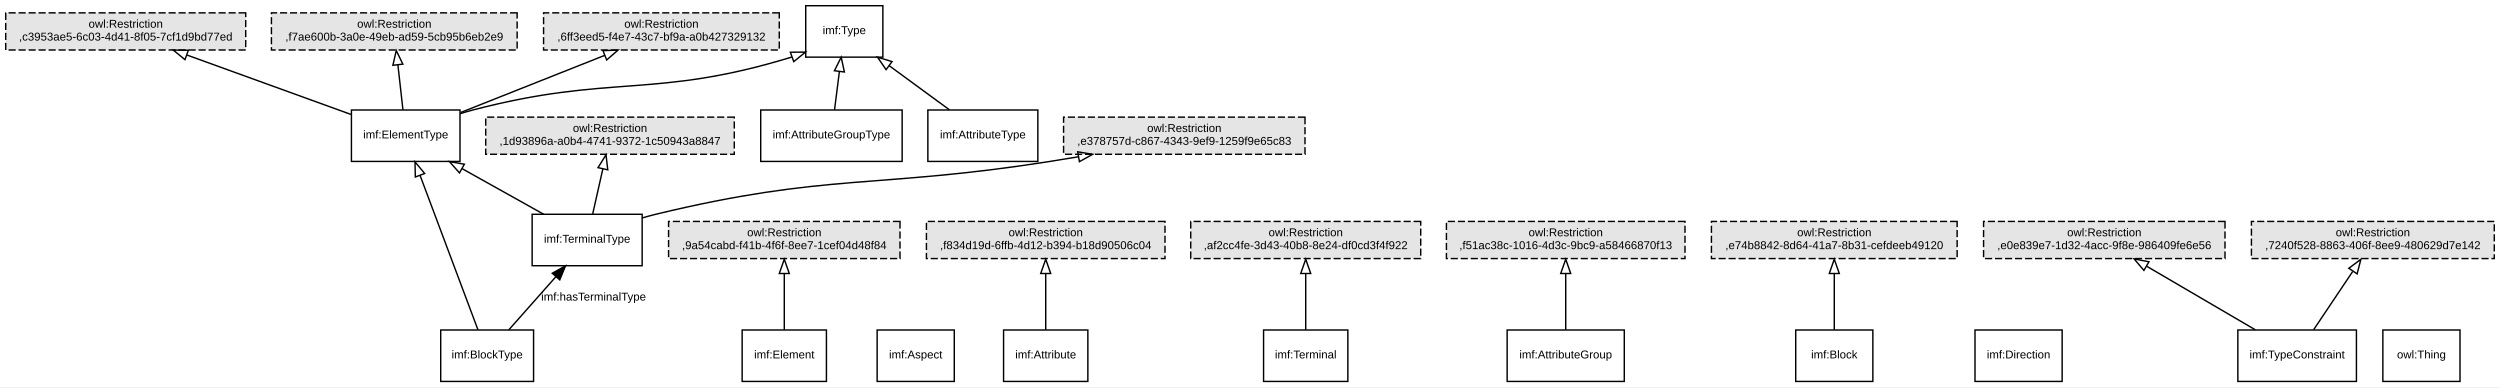
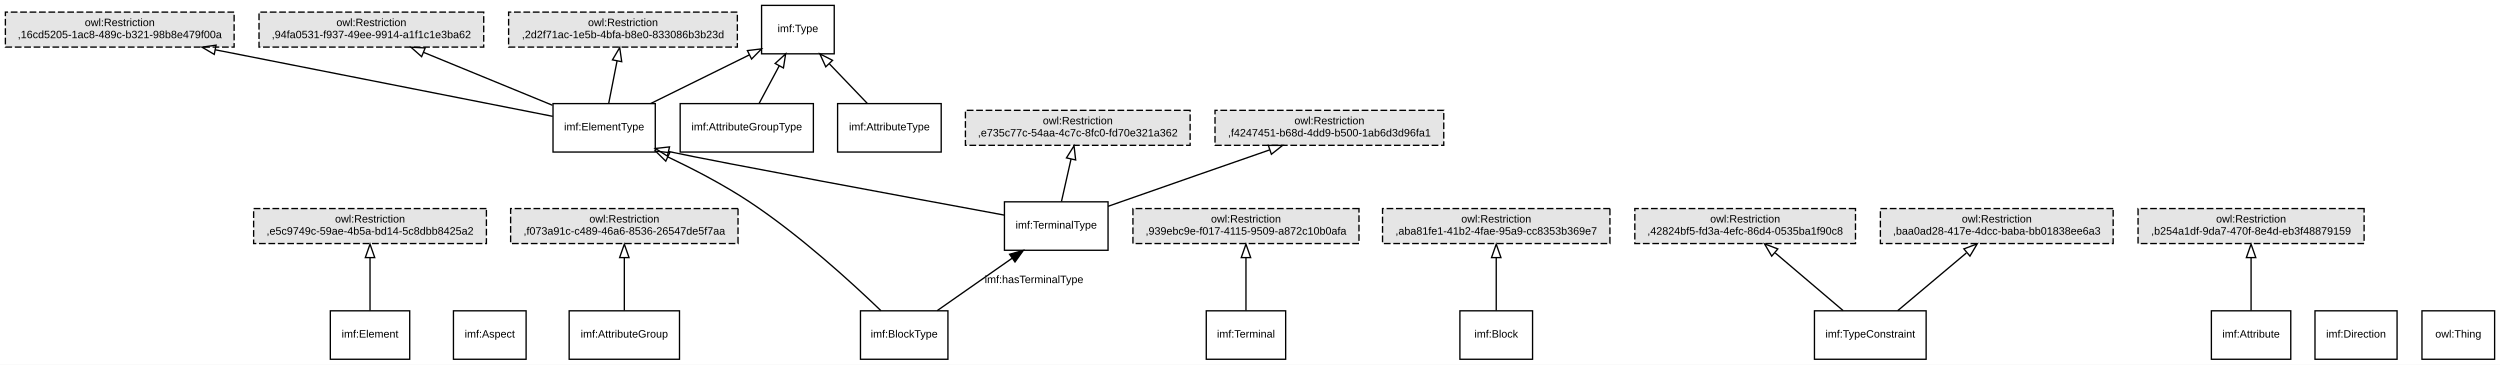
- <svg xmlns="http://www.w3.org/2000/svg" width="1750px" height="271px" viewBox="0.00 0.00 1750.00 271.00">
+ <svg xmlns="http://www.w3.org/2000/svg" width="1858px" height="271px" viewBox="0.00 0.00 1858.00 271.00">
  <g id="graph0" class="graph" transform="scale(1.0 1.0) rotate(0) translate(4 267)">
-     <polygon fill="white" stroke="transparent" points="-4,4 -4,-267 1746,-267 1746,4 -4,4" />
+     <polygon fill="white" stroke="transparent" points="-4,4 -4,-267 1854,-267 1854,4 -4,4" />
    <g id="node1" class="node">
-       <polygon fill="#e5e5e5" stroke="black" stroke-dasharray="5,2" points="909.5,-185 740.5,-185 740.5,-159 909.5,-159 909.5,-185" />
-       <text text-anchor="middle" x="825" y="-174.6" font-family="Arial" font-size="8.00">owl:Restriction</text>
-       <text text-anchor="middle" x="825" y="-165.6" font-family="Arial" font-size="8.00">,e378757d-c867-4343-9ef9-1259f9e65c83</text>
+       <polygon fill="none" stroke="black" points="300.5,-36 241.5,-36 241.5,0 300.5,0 300.5,-36" />
+       <text text-anchor="middle" x="271" y="-16.1" font-family="Arial" font-size="8.00">imf:Element</text>
+     </g>
+     <g id="node13" class="node">
+       <polygon fill="#e5e5e5" stroke="black" stroke-dasharray="5,2" points="357.5,-112 184.5,-112 184.5,-86 357.5,-86 357.5,-112" />
+       <text text-anchor="middle" x="271" y="-101.6" font-family="Arial" font-size="8.00">owl:Restriction</text>
+       <text text-anchor="middle" x="271" y="-92.6" font-family="Arial" font-size="8.00">,e5c9749c-59ae-4b5a-bd14-5c8dbb8425a2</text>
+     </g>
+     <g id="edge1" class="edge">
+       <path fill="none" stroke="black" d="M271,-36.14C271,-47.65 271,-62.94 271,-75.44" />
+       <polygon fill="none" stroke="black" points="267.5,-75.54 271,-85.54 274.5,-75.54 267.5,-75.54" />
    </g>
    <g id="node2" class="node">
-       <polygon fill="none" stroke="black" points="574.5,-36 515.5,-36 515.5,0 574.5,0 574.5,-36" />
-       <text text-anchor="middle" x="545" y="-16.1" font-family="Arial" font-size="8.00">imf:Element</text>
+       <polygon fill="none" stroke="black" points="387,-36 333,-36 333,0 387,0 387,-36" />
+       <text text-anchor="middle" x="360" y="-16.1" font-family="Arial" font-size="8.00">imf:Aspect</text>
+     </g>
+     <g id="node3" class="node">
+       <polygon fill="#e5e5e5" stroke="black" stroke-dasharray="5,2" points="544.5,-112 375.5,-112 375.5,-86 544.5,-86 544.5,-112" />
+       <text text-anchor="middle" x="460" y="-101.6" font-family="Arial" font-size="8.00">owl:Restriction</text>
+       <text text-anchor="middle" x="460" y="-92.6" font-family="Arial" font-size="8.00">,f073a91c-c489-46a6-8536-26547de5f7aa</text>
+     </g>
+     <g id="node4" class="node">
+       <polygon fill="#e5e5e5" stroke="black" stroke-dasharray="5,2" points="355.5,-258 188.5,-258 188.5,-232 355.5,-232 355.5,-258" />
+       <text text-anchor="middle" x="272" y="-247.6" font-family="Arial" font-size="8.00">owl:Restriction</text>
+       <text text-anchor="middle" x="272" y="-238.6" font-family="Arial" font-size="8.00">,94fa0531-f937-49ee-9914-a1f1c1e3ba62</text>
+     </g>
+     <g id="node5" class="node">
+       <polygon fill="none" stroke="black" points="951.5,-36 892.5,-36 892.5,0 951.5,0 951.5,-36" />
+       <text text-anchor="middle" x="922" y="-16.1" font-family="Arial" font-size="8.00">imf:Terminal</text>
+     </g>
+     <g id="node23" class="node">
+       <polygon fill="#e5e5e5" stroke="black" stroke-dasharray="5,2" points="1006,-112 838,-112 838,-86 1006,-86 1006,-112" />
+       <text text-anchor="middle" x="922" y="-101.6" font-family="Arial" font-size="8.00">owl:Restriction</text>
+       <text text-anchor="middle" x="922" y="-92.6" font-family="Arial" font-size="8.00">,939ebc9e-f017-4115-9509-a872c10b0afa</text>
+     </g>
+     <g id="edge12" class="edge">
+       <path fill="none" stroke="black" d="M922,-36.14C922,-47.65 922,-62.94 922,-75.44" />
+       <polygon fill="none" stroke="black" points="918.5,-75.54 922,-85.54 925.5,-75.54 918.5,-75.54" />
+     </g>
+     <g id="node6" class="node">
+       <polygon fill="#e5e5e5" stroke="black" stroke-dasharray="5,2" points="1192.5,-112 1023.5,-112 1023.5,-86 1192.5,-86 1192.5,-112" />
+       <text text-anchor="middle" x="1108" y="-101.6" font-family="Arial" font-size="8.00">owl:Restriction</text>
+       <text text-anchor="middle" x="1108" y="-92.6" font-family="Arial" font-size="8.00">,aba81fe1-41b2-4fae-95a9-cc8353b369e7</text>
+     </g>
+     <g id="node7" class="node">
+       <polygon fill="#e5e5e5" stroke="black" stroke-dasharray="5,2" points="1069,-185 899,-185 899,-159 1069,-159 1069,-185" />
+       <text text-anchor="middle" x="984" y="-174.6" font-family="Arial" font-size="8.00">owl:Restriction</text>
+       <text text-anchor="middle" x="984" y="-165.6" font-family="Arial" font-size="8.00">,f4247451-b68d-4dd9-b500-1ab6d3d96fa1</text>
+     </g>
+     <g id="node8" class="node">
+       <polygon fill="none" stroke="black" points="819.5,-117 742.5,-117 742.5,-81 819.5,-81 819.5,-117" />
+       <text text-anchor="middle" x="781" y="-97.1" font-family="Arial" font-size="8.00">imf:TerminalType</text>
+     </g>
+     <g id="edge6" class="edge">
+       <path fill="none" stroke="black" d="M819.51,-113.66C822.72,-114.79 825.91,-115.92 829,-117 866.24,-130.08 908.56,-144.81 939.55,-155.58" />
+       <polygon fill="none" stroke="black" points="938.61,-158.96 949.2,-158.93 940.9,-152.35 938.61,-158.96" />
+     </g>
+     <g id="node9" class="node">
+       <polygon fill="none" stroke="black" points="483,-190 407,-190 407,-154 483,-154 483,-190" />
+       <text text-anchor="middle" x="445" y="-170.1" font-family="Arial" font-size="8.00">imf:ElementType</text>
+     </g>
+     <g id="edge8" class="edge">
+       <path fill="none" stroke="black" d="M742.4,-107.13C673.39,-119.88 532.9,-145.9 492.85,-154.4" />
+       <polygon fill="none" stroke="black" points="492.01,-151 483.05,-156.65 493.58,-157.82 492.01,-151" />
+     </g>
+     <g id="node16" class="node">
+       <polygon fill="#e5e5e5" stroke="black" stroke-dasharray="5,2" points="880.5,-185 713.5,-185 713.5,-159 880.5,-159 880.5,-185" />
+       <text text-anchor="middle" x="797" y="-174.6" font-family="Arial" font-size="8.00">owl:Restriction</text>
+       <text text-anchor="middle" x="797" y="-165.6" font-family="Arial" font-size="8.00">,e735c77c-54aa-4c7c-8fc0-fd70e321a362</text>
+     </g>
+     <g id="edge7" class="edge">
+       <path fill="none" stroke="black" d="M784.87,-117.19C787.01,-126.69 789.7,-138.61 792,-148.81" />
+       <polygon fill="none" stroke="black" points="788.6,-149.66 794.22,-158.64 795.43,-148.12 788.6,-149.66" />
+     </g>
+     <g id="edge9" class="edge">
+       <path fill="none" stroke="black" d="M406.61,-188.76C378.08,-200.47 339.31,-216.38 310.7,-228.12" />
+       <polygon fill="none" stroke="black" points="309.35,-224.89 301.42,-231.92 312,-231.37 309.35,-224.89" />
+     </g>
+     <g id="node12" class="node">
+       <polygon fill="#e5e5e5" stroke="black" stroke-dasharray="5,2" points="544,-258 374,-258 374,-232 544,-232 544,-258" />
+       <text text-anchor="middle" x="459" y="-247.6" font-family="Arial" font-size="8.00">owl:Restriction</text>
+       <text text-anchor="middle" x="459" y="-238.6" font-family="Arial" font-size="8.00">,2d2f71ac-1e5b-4bfa-b8e0-833086b3b23d</text>
+     </g>
+     <g id="edge11" class="edge">
+       <path fill="none" stroke="black" d="M448.39,-190.19C450.26,-199.69 452.61,-211.61 454.62,-221.81" />
+       <polygon fill="none" stroke="black" points="451.19,-222.51 456.56,-231.64 458.06,-221.15 451.19,-222.51" />
+     </g>
+     <g id="node20" class="node">
+       <polygon fill="#e5e5e5" stroke="black" stroke-dasharray="5,2" points="170,-258 0,-258 0,-232 170,-232 170,-258" />
+       <text text-anchor="middle" x="85" y="-247.6" font-family="Arial" font-size="8.00">owl:Restriction</text>
+       <text text-anchor="middle" x="85" y="-238.6" font-family="Arial" font-size="8.00">,16cd5205-1ac8-489c-b321-98b8e479f00a</text>
+     </g>
+     <g id="edge15" class="edge">
+       <path fill="none" stroke="black" d="M406.81,-180.53C347.24,-192.28 231.22,-215.16 155.98,-230" />
+       <polygon fill="none" stroke="black" points="155.23,-226.58 146.1,-231.95 156.59,-233.45 155.23,-226.58" />
+     </g>
+     <g id="node21" class="node">
+       <polygon fill="none" stroke="black" points="616,-263 562,-263 562,-227 616,-227 616,-263" />
+       <text text-anchor="middle" x="589" y="-243.1" font-family="Arial" font-size="8.00">imf:Type</text>
+     </g>
+     <g id="edge18" class="edge">
+       <path fill="none" stroke="black" d="M479.49,-190.01C501.62,-200.92 530.32,-215.07 552.78,-226.14" />
+       <polygon fill="none" stroke="black" points="551.47,-229.4 561.99,-230.68 554.57,-223.12 551.47,-229.4" />
    </g>
    <g id="node10" class="node">
-       <polygon fill="#e5e5e5" stroke="black" stroke-dasharray="5,2" points="626,-112 464,-112 464,-86 626,-86 626,-112" />
-       <text text-anchor="middle" x="545" y="-101.6" font-family="Arial" font-size="8.00">owl:Restriction</text>
-       <text text-anchor="middle" x="545" y="-92.6" font-family="Arial" font-size="8.00">,9a54cabd-f41b-4f6f-8ee7-1cef04d48f84</text>
+       <polygon fill="none" stroke="black" points="501,-36 419,-36 419,0 501,0 501,-36" />
+       <text text-anchor="middle" x="460" y="-16.1" font-family="Arial" font-size="8.00">imf:AttributeGroup</text>
    </g>
    <g id="edge2" class="edge">
-       <path fill="none" stroke="black" d="M545,-36.14C545,-47.65 545,-62.94 545,-75.44" />
-       <polygon fill="none" stroke="black" points="541.5,-75.54 545,-85.54 548.5,-75.54 541.5,-75.54" />
+       <path fill="none" stroke="black" d="M460,-36.14C460,-47.65 460,-62.94 460,-75.44" />
+       <polygon fill="none" stroke="black" points="456.5,-75.54 460,-85.54 463.5,-75.54 456.5,-75.54" />
    </g>
-     <g id="node3" class="node">
-       <polygon fill="none" stroke="black" points="664,-36 610,-36 610,0 664,0 664,-36" />
-       <text text-anchor="middle" x="637" y="-16.1" font-family="Arial" font-size="8.00">imf:Aspect</text>
+     <g id="node11" class="node">
+       <polygon fill="#e5e5e5" stroke="black" stroke-dasharray="5,2" points="1375,-112 1211,-112 1211,-86 1375,-86 1375,-112" />
+       <text text-anchor="middle" x="1293" y="-101.6" font-family="Arial" font-size="8.00">owl:Restriction</text>
+       <text text-anchor="middle" x="1293" y="-92.6" font-family="Arial" font-size="8.00">,42824bf5-fd3a-4efc-86d4-0535ba1f90c8</text>
    </g>
-     <g id="node4" class="node">
-       <polygon fill="#e5e5e5" stroke="black" stroke-dasharray="5,2" points="811.5,-112 644.5,-112 644.5,-86 811.5,-86 811.5,-112" />
-       <text text-anchor="middle" x="728" y="-101.6" font-family="Arial" font-size="8.00">owl:Restriction</text>
-       <text text-anchor="middle" x="728" y="-92.6" font-family="Arial" font-size="8.00">,f834d19d-6ffb-4d12-b394-b18d90506c04</text>
+     <g id="node14" class="node">
+       <polygon fill="none" stroke="black" points="1135,-36 1081,-36 1081,0 1135,0 1135,-36" />
+       <text text-anchor="middle" x="1108" y="-16.1" font-family="Arial" font-size="8.00">imf:Block</text>
    </g>
-     <g id="node5" class="node">
-       <polygon fill="none" stroke="black" points="939.5,-36 880.5,-36 880.5,0 939.5,0 939.5,-36" />
-       <text text-anchor="middle" x="910" y="-16.1" font-family="Arial" font-size="8.00">imf:Terminal</text>
+     <g id="edge14" class="edge">
+       <path fill="none" stroke="black" d="M1108,-36.14C1108,-47.65 1108,-62.94 1108,-75.44" />
+       <polygon fill="none" stroke="black" points="1104.5,-75.54 1108,-85.54 1111.5,-75.54 1104.5,-75.54" />
+     </g>
+     <g id="node15" class="node">
+       <polygon fill="none" stroke="black" points="600.5,-190 501.5,-190 501.5,-154 600.5,-154 600.5,-190" />
+       <text text-anchor="middle" x="551" y="-170.1" font-family="Arial" font-size="8.00">imf:AttributeGroupType</text>
+     </g>
+     <g id="edge3" class="edge">
+       <path fill="none" stroke="black" d="M560.2,-190.19C564.68,-198.56 570.16,-208.8 575.14,-218.1" />
+       <polygon fill="none" stroke="black" points="572.08,-219.81 579.89,-226.97 578.25,-216.5 572.08,-219.81" />
    </g>
    <g id="node17" class="node">
-       <polygon fill="#e5e5e5" stroke="black" stroke-dasharray="5,2" points="990.5,-112 829.5,-112 829.5,-86 990.5,-86 990.5,-112" />
-       <text text-anchor="middle" x="910" y="-101.6" font-family="Arial" font-size="8.00">owl:Restriction</text>
-       <text text-anchor="middle" x="910" y="-92.6" font-family="Arial" font-size="8.00">,af2cc4fe-3d43-40b8-8e24-df0cd3f4f922</text>
+       <polygon fill="none" stroke="black" points="700.5,-36 635.5,-36 635.5,0 700.5,0 700.5,-36" />
+       <text text-anchor="middle" x="668" y="-16.1" font-family="Arial" font-size="8.00">imf:BlockType</text>
    </g>
-     <g id="edge11" class="edge">
-       <path fill="none" stroke="black" d="M910,-36.14C910,-47.65 910,-62.94 910,-75.44" />
-       <polygon fill="none" stroke="black" points="906.5,-75.54 910,-85.54 913.5,-75.54 906.5,-75.54" />
+     <g id="edge13" class="edge">
+       <path fill="none" stroke="black" d="M692.52,-36.14C708.81,-47.53 730.38,-62.61 748.15,-75.04" />
+       <polygon fill="black" stroke="black" points="746.33,-78.03 756.53,-80.89 750.34,-72.29 746.33,-78.03" />
+       <text text-anchor="middle" x="764.5" y="-56.6" font-family="Arial" font-size="8.00">imf:hasTerminalType</text>
    </g>
-     <g id="node6" class="node">
-       <polygon fill="none" stroke="black" points="445.5,-117 368.5,-117 368.5,-81 445.5,-81 445.5,-117" />
-       <text text-anchor="middle" x="407" y="-97.1" font-family="Arial" font-size="8.00">imf:TerminalType</text>
-     </g>
-     <g id="edge6" class="edge">
-       <path fill="none" stroke="black" d="M445.56,-114.43C448.73,-115.38 451.91,-116.25 455,-117 575.31,-146.04 608.74,-134.76 731,-154 737.49,-155.02 744.23,-156.14 750.98,-157.29" />
-       <polygon fill="none" stroke="black" points="750.4,-160.74 760.85,-158.99 751.59,-153.84 750.4,-160.74" />
-     </g>
-     <g id="node9" class="node">
-       <polygon fill="none" stroke="black" points="318,-190 242,-190 242,-154 318,-154 318,-190" />
-       <text text-anchor="middle" x="280" y="-170.1" font-family="Arial" font-size="8.00">imf:ElementType</text>
-     </g>
-     <g id="edge8" class="edge">
-       <path fill="none" stroke="black" d="M376.58,-117.01C359.43,-126.6 337.81,-138.68 319.37,-148.99" />
-       <polygon fill="none" stroke="black" points="317.63,-145.95 310.61,-153.89 321.05,-152.06 317.63,-145.95" />
-     </g>
-     <g id="node16" class="node">
-       <polygon fill="#e5e5e5" stroke="black" stroke-dasharray="5,2" points="510,-185 336,-185 336,-159 510,-159 510,-185" />
-       <text text-anchor="middle" x="423" y="-174.6" font-family="Arial" font-size="8.00">owl:Restriction</text>
-       <text text-anchor="middle" x="423" y="-165.6" font-family="Arial" font-size="8.00">,1d93896a-a0b4-4741-9372-1c50943a8847</text>
-     </g>
-     <g id="edge7" class="edge">
-       <path fill="none" stroke="black" d="M410.87,-117.19C413.01,-126.69 415.7,-138.61 418,-148.81" />
-       <polygon fill="none" stroke="black" points="414.6,-149.66 420.22,-158.64 421.43,-148.12 414.6,-149.66" />
-     </g>
-     <g id="node7" class="node">
-       <polygon fill="#e5e5e5" stroke="black" stroke-dasharray="5,2" points="358,-258 186,-258 186,-232 358,-232 358,-258" />
-       <text text-anchor="middle" x="272" y="-247.6" font-family="Arial" font-size="8.00">owl:Restriction</text>
-       <text text-anchor="middle" x="272" y="-238.6" font-family="Arial" font-size="8.00">,f7ae600b-3a0e-49eb-ad59-5cb95b6eb2e9</text>
-     </g>
-     <g id="node8" class="node">
-       <polygon fill="none" stroke="black" points="1133,-36 1051,-36 1051,0 1133,0 1133,-36" />
-       <text text-anchor="middle" x="1092" y="-16.1" font-family="Arial" font-size="8.00">imf:AttributeGroup</text>
-     </g>
-     <g id="node21" class="node">
-       <polygon fill="#e5e5e5" stroke="black" stroke-dasharray="5,2" points="1175.5,-112 1008.5,-112 1008.5,-86 1175.5,-86 1175.5,-112" />
-       <text text-anchor="middle" x="1092" y="-101.6" font-family="Arial" font-size="8.00">owl:Restriction</text>
-       <text text-anchor="middle" x="1092" y="-92.6" font-family="Arial" font-size="8.00">,f51ac38c-1016-4d3c-9bc9-a58466870f13</text>
-     </g>
-     <g id="edge15" class="edge">
-       <path fill="none" stroke="black" d="M1092,-36.14C1092,-47.65 1092,-62.94 1092,-75.44" />
-       <polygon fill="none" stroke="black" points="1088.5,-75.54 1092,-85.54 1095.5,-75.54 1088.5,-75.54" />
-     </g>
-     <g id="edge18" class="edge">
-       <path fill="none" stroke="black" d="M278.06,-190.19C277,-199.59 275.68,-211.35 274.54,-221.48" />
-       <polygon fill="none" stroke="black" points="271.03,-221.31 273.39,-231.64 277.99,-222.1 271.03,-221.31" />
+     <g id="edge16" class="edge">
+       <path fill="none" stroke="black" d="M650.76,-36.05C629.15,-56.83 590.4,-92.24 553,-117 534.07,-129.53 511.83,-141.12 492.47,-150.32" />
+       <polygon fill="none" stroke="black" points="490.8,-147.24 483.23,-154.65 493.77,-153.58 490.8,-147.24" />
    </g>
    <g id="node18" class="node">
-       <polygon fill="none" stroke="black" points="614,-263 560,-263 560,-227 614,-227 614,-263" />
-       <text text-anchor="middle" x="587" y="-243.1" font-family="Arial" font-size="8.00">imf:Type</text>
+       <polygon fill="none" stroke="black" points="1698.5,-36 1639.5,-36 1639.5,0 1698.5,0 1698.5,-36" />
+       <text text-anchor="middle" x="1669" y="-16.1" font-family="Arial" font-size="8.00">imf:Attribute</text>
+     </g>
+     <g id="node27" class="node">
+       <polygon fill="#e5e5e5" stroke="black" stroke-dasharray="5,2" points="1753,-112 1585,-112 1585,-86 1753,-86 1753,-112" />
+       <text text-anchor="middle" x="1669" y="-101.6" font-family="Arial" font-size="8.00">owl:Restriction</text>
+       <text text-anchor="middle" x="1669" y="-92.6" font-family="Arial" font-size="8.00">,b254a1df-9da7-470f-8e4d-eb3f48879159</text>
+     </g>
+     <g id="edge10" class="edge">
+       <path fill="none" stroke="black" d="M1669,-36.14C1669,-47.65 1669,-62.94 1669,-75.44" />
+       <polygon fill="none" stroke="black" points="1665.5,-75.54 1669,-85.54 1672.5,-75.54 1665.5,-75.54" />
+     </g>
+     <g id="node19" class="node">
+       <polygon fill="none" stroke="black" points="1777.5,-36 1716.5,-36 1716.5,0 1777.5,0 1777.5,-36" />
+       <text text-anchor="middle" x="1747" y="-16.1" font-family="Arial" font-size="8.00">imf:Direction</text>
+     </g>
+     <g id="node22" class="node">
+       <polygon fill="none" stroke="black" points="1427.5,-36 1344.5,-36 1344.5,0 1427.5,0 1427.5,-36" />
+       <text text-anchor="middle" x="1386" y="-16.1" font-family="Arial" font-size="8.00">imf:TypeConstraint</text>
+     </g>
+     <g id="edge5" class="edge">
+       <path fill="none" stroke="black" d="M1365.82,-36.14C1350.95,-48.78 1330.71,-65.96 1315.35,-79.01" />
+       <polygon fill="none" stroke="black" points="1312.74,-76.64 1307.38,-85.78 1317.27,-81.98 1312.74,-76.64" />
+     </g>
+     <g id="node25" class="node">
+       <polygon fill="#e5e5e5" stroke="black" stroke-dasharray="5,2" points="1566.5,-112 1393.5,-112 1393.5,-86 1566.5,-86 1566.5,-112" />
+       <text text-anchor="middle" x="1480" y="-101.6" font-family="Arial" font-size="8.00">owl:Restriction</text>
+       <text text-anchor="middle" x="1480" y="-92.6" font-family="Arial" font-size="8.00">,baa0ad28-417e-4dcc-baba-bb01838ee6a3</text>
+     </g>
+     <g id="edge4" class="edge">
+       <path fill="none" stroke="black" d="M1406.4,-36.14C1421.43,-48.78 1441.88,-65.96 1457.41,-79.01" />
+       <polygon fill="none" stroke="black" points="1455.56,-82.03 1465.47,-85.78 1460.06,-76.67 1455.56,-82.03" />
+     </g>
+     <g id="node24" class="node">
+       <polygon fill="none" stroke="black" points="1850,-36 1796,-36 1796,0 1850,0 1850,-36" />
+       <text text-anchor="middle" x="1823" y="-16.1" font-family="Arial" font-size="8.00">owl:Thing</text>
+     </g>
+     <g id="node26" class="node">
+       <polygon fill="none" stroke="black" points="695.5,-190 618.5,-190 618.5,-154 695.5,-154 695.5,-190" />
+       <text text-anchor="middle" x="657" y="-170.1" font-family="Arial" font-size="8.00">imf:AttributeType</text>
    </g>
    <g id="edge17" class="edge">
-       <path fill="none" stroke="black" d="M318.04,-187.42C321.05,-188.36 324.06,-189.23 327,-190 424.2,-215.41 453.95,-197.54 550,-227 550.1,-227.03 550.2,-227.06 550.3,-227.09" />
-       <polygon fill="none" stroke="black" points="549.25,-230.43 559.84,-230.54 551.62,-223.85 549.25,-230.43" />
-     </g>
-     <g id="node20" class="node">
-       <polygon fill="#e5e5e5" stroke="black" stroke-dasharray="5,2" points="541.5,-258 376.5,-258 376.5,-232 541.5,-232 541.5,-258" />
-       <text text-anchor="middle" x="459" y="-247.6" font-family="Arial" font-size="8.00">owl:Restriction</text>
-       <text text-anchor="middle" x="459" y="-238.6" font-family="Arial" font-size="8.00">,6ff3eed5-f4e7-43c7-bf9a-a0b427329132</text>
-     </g>
-     <g id="edge12" class="edge">
-       <path fill="none" stroke="black" d="M318.4,-188.23C348.16,-200.03 389.24,-216.33 419.32,-228.26" />
-       <polygon fill="none" stroke="black" points="418.08,-231.53 428.67,-231.97 420.66,-225.03 418.08,-231.53" />
-     </g>
-     <g id="node25" class="node">
-       <polygon fill="#e5e5e5" stroke="black" stroke-dasharray="5,2" points="168,-258 0,-258 0,-232 168,-232 168,-258" />
-       <text text-anchor="middle" x="84" y="-247.6" font-family="Arial" font-size="8.00">owl:Restriction</text>
-       <text text-anchor="middle" x="84" y="-238.6" font-family="Arial" font-size="8.00">,c3953ae5-6c03-4d41-8f05-7cf1d9bd77ed</text>
-     </g>
-     <g id="edge1" class="edge">
-       <path fill="none" stroke="black" d="M241.74,-186.86C208.79,-198.8 161.26,-216.01 127,-228.42" />
-       <polygon fill="none" stroke="black" points="125.48,-225.25 117.27,-231.95 127.86,-231.83 125.48,-225.25" />
-     </g>
-     <g id="node11" class="node">
-       <polygon fill="none" stroke="black" points="1307,-36 1253,-36 1253,0 1307,0 1307,-36" />
-       <text text-anchor="middle" x="1280" y="-16.1" font-family="Arial" font-size="8.00">imf:Block</text>
-     </g>
-     <g id="node19" class="node">
-       <polygon fill="#e5e5e5" stroke="black" stroke-dasharray="5,2" points="1366,-112 1194,-112 1194,-86 1366,-86 1366,-112" />
-       <text text-anchor="middle" x="1280" y="-101.6" font-family="Arial" font-size="8.00">owl:Restriction</text>
-       <text text-anchor="middle" x="1280" y="-92.6" font-family="Arial" font-size="8.00">,e74b8842-8d64-41a7-8b31-cefdeeb49120</text>
-     </g>
-     <g id="edge4" class="edge">
-       <path fill="none" stroke="black" d="M1280,-36.14C1280,-47.65 1280,-62.94 1280,-75.44" />
-       <polygon fill="none" stroke="black" points="1276.5,-75.54 1280,-85.54 1283.5,-75.54 1276.5,-75.54" />
-     </g>
-     <g id="node12" class="node">
-       <polygon fill="none" stroke="black" points="627.5,-190 528.5,-190 528.5,-154 627.5,-154 627.5,-190" />
-       <text text-anchor="middle" x="578" y="-170.1" font-family="Arial" font-size="8.00">imf:AttributeGroupType</text>
-     </g>
-     <g id="edge5" class="edge">
-       <path fill="none" stroke="black" d="M580.18,-190.19C581.2,-198.21 582.43,-207.95 583.57,-216.93" />
-       <polygon fill="none" stroke="black" points="580.11,-217.49 584.84,-226.97 587.06,-216.61 580.11,-217.49" />
-     </g>
-     <g id="node13" class="node">
-       <polygon fill="none" stroke="black" points="369.5,-36 304.5,-36 304.5,0 369.5,0 369.5,-36" />
-       <text text-anchor="middle" x="337" y="-16.1" font-family="Arial" font-size="8.00">imf:BlockType</text>
-     </g>
-     <g id="edge13" class="edge">
-       <path fill="none" stroke="black" d="M352.19,-36.14C361.82,-47.01 374.44,-61.25 385.14,-73.33" />
-       <polygon fill="black" stroke="black" points="382.59,-75.73 391.84,-80.89 387.83,-71.09 382.59,-75.73" />
-       <text text-anchor="middle" x="411.5" y="-56.6" font-family="Arial" font-size="8.00">imf:hasTerminalType</text>
-     </g>
-     <g id="edge14" class="edge">
-       <path fill="none" stroke="black" d="M330.57,-36.14C320.69,-62.48 301.7,-113.13 290.01,-144.31" />
-       <polygon fill="none" stroke="black" points="286.73,-143.1 286.49,-153.69 293.28,-145.55 286.73,-143.1" />
-     </g>
-     <g id="node14" class="node">
-       <polygon fill="none" stroke="black" points="757.5,-36 698.5,-36 698.5,0 757.5,0 757.5,-36" />
-       <text text-anchor="middle" x="728" y="-16.1" font-family="Arial" font-size="8.00">imf:Attribute</text>
-     </g>
-     <g id="edge10" class="edge">
-       <path fill="none" stroke="black" d="M728,-36.14C728,-47.65 728,-62.94 728,-75.44" />
-       <polygon fill="none" stroke="black" points="724.5,-75.54 728,-85.54 731.5,-75.54 724.5,-75.54" />
-     </g>
-     <g id="node15" class="node">
-       <polygon fill="none" stroke="black" points="1439.5,-36 1378.5,-36 1378.5,0 1439.5,0 1439.5,-36" />
-       <text text-anchor="middle" x="1409" y="-16.1" font-family="Arial" font-size="8.00">imf:Direction</text>
-     </g>
-     <g id="node22" class="node">
-       <polygon fill="none" stroke="black" points="1645.5,-36 1562.5,-36 1562.5,0 1645.5,0 1645.5,-36" />
-       <text text-anchor="middle" x="1604" y="-16.1" font-family="Arial" font-size="8.00">imf:TypeConstraint</text>
-     </g>
-     <g id="node24" class="node">
-       <polygon fill="#e5e5e5" stroke="black" stroke-dasharray="5,2" points="1553.5,-112 1384.5,-112 1384.5,-86 1553.5,-86 1553.5,-112" />
-       <text text-anchor="middle" x="1469" y="-101.6" font-family="Arial" font-size="8.00">owl:Restriction</text>
-       <text text-anchor="middle" x="1469" y="-92.6" font-family="Arial" font-size="8.00">,e0e839e7-1d32-4acc-9f8e-986409fe6e56</text>
-     </g>
-     <g id="edge3" class="edge">
-       <path fill="none" stroke="black" d="M1574.71,-36.14C1552.22,-49.3 1521.28,-67.4 1498.69,-80.62" />
-       <polygon fill="none" stroke="black" points="1496.74,-77.71 1489.87,-85.78 1500.27,-83.75 1496.74,-77.71" />
-     </g>
-     <g id="node27" class="node">
-       <polygon fill="#e5e5e5" stroke="black" stroke-dasharray="5,2" points="1742,-112 1572,-112 1572,-86 1742,-86 1742,-112" />
-       <text text-anchor="middle" x="1657" y="-101.6" font-family="Arial" font-size="8.00">owl:Restriction</text>
-       <text text-anchor="middle" x="1657" y="-92.6" font-family="Arial" font-size="8.00">,7240f528-8863-406f-8ee9-480629d7e142</text>
-     </g>
-     <g id="edge9" class="edge">
-       <path fill="none" stroke="black" d="M1615.5,-36.14C1623.54,-48.12 1634.31,-64.19 1642.87,-76.94" />
-       <polygon fill="none" stroke="black" points="1640.16,-79.19 1648.64,-85.54 1645.98,-75.29 1640.16,-79.19" />
-     </g>
-     <g id="node23" class="node">
-       <polygon fill="none" stroke="black" points="1718,-36 1664,-36 1664,0 1718,0 1718,-36" />
-       <text text-anchor="middle" x="1691" y="-16.1" font-family="Arial" font-size="8.00">owl:Thing</text>
-     </g>
-     <g id="node26" class="node">
-       <polygon fill="none" stroke="black" points="722.5,-190 645.5,-190 645.5,-154 722.5,-154 722.5,-190" />
-       <text text-anchor="middle" x="684" y="-170.1" font-family="Arial" font-size="8.00">imf:AttributeType</text>
-     </g>
-     <g id="edge16" class="edge">
-       <path fill="none" stroke="black" d="M660.52,-190.19C647.89,-199.43 632.14,-210.96 618.47,-220.97" />
-       <polygon fill="none" stroke="black" points="616.27,-218.24 610.26,-226.97 620.4,-223.89 616.27,-218.24" />
+       <path fill="none" stroke="black" d="M640.54,-190.19C632.1,-199 621.68,-209.87 612.42,-219.54" />
+       <polygon fill="none" stroke="black" points="609.7,-217.33 605.31,-226.97 614.75,-222.17 609.7,-217.33" />
    </g>
  </g>
</svg>
